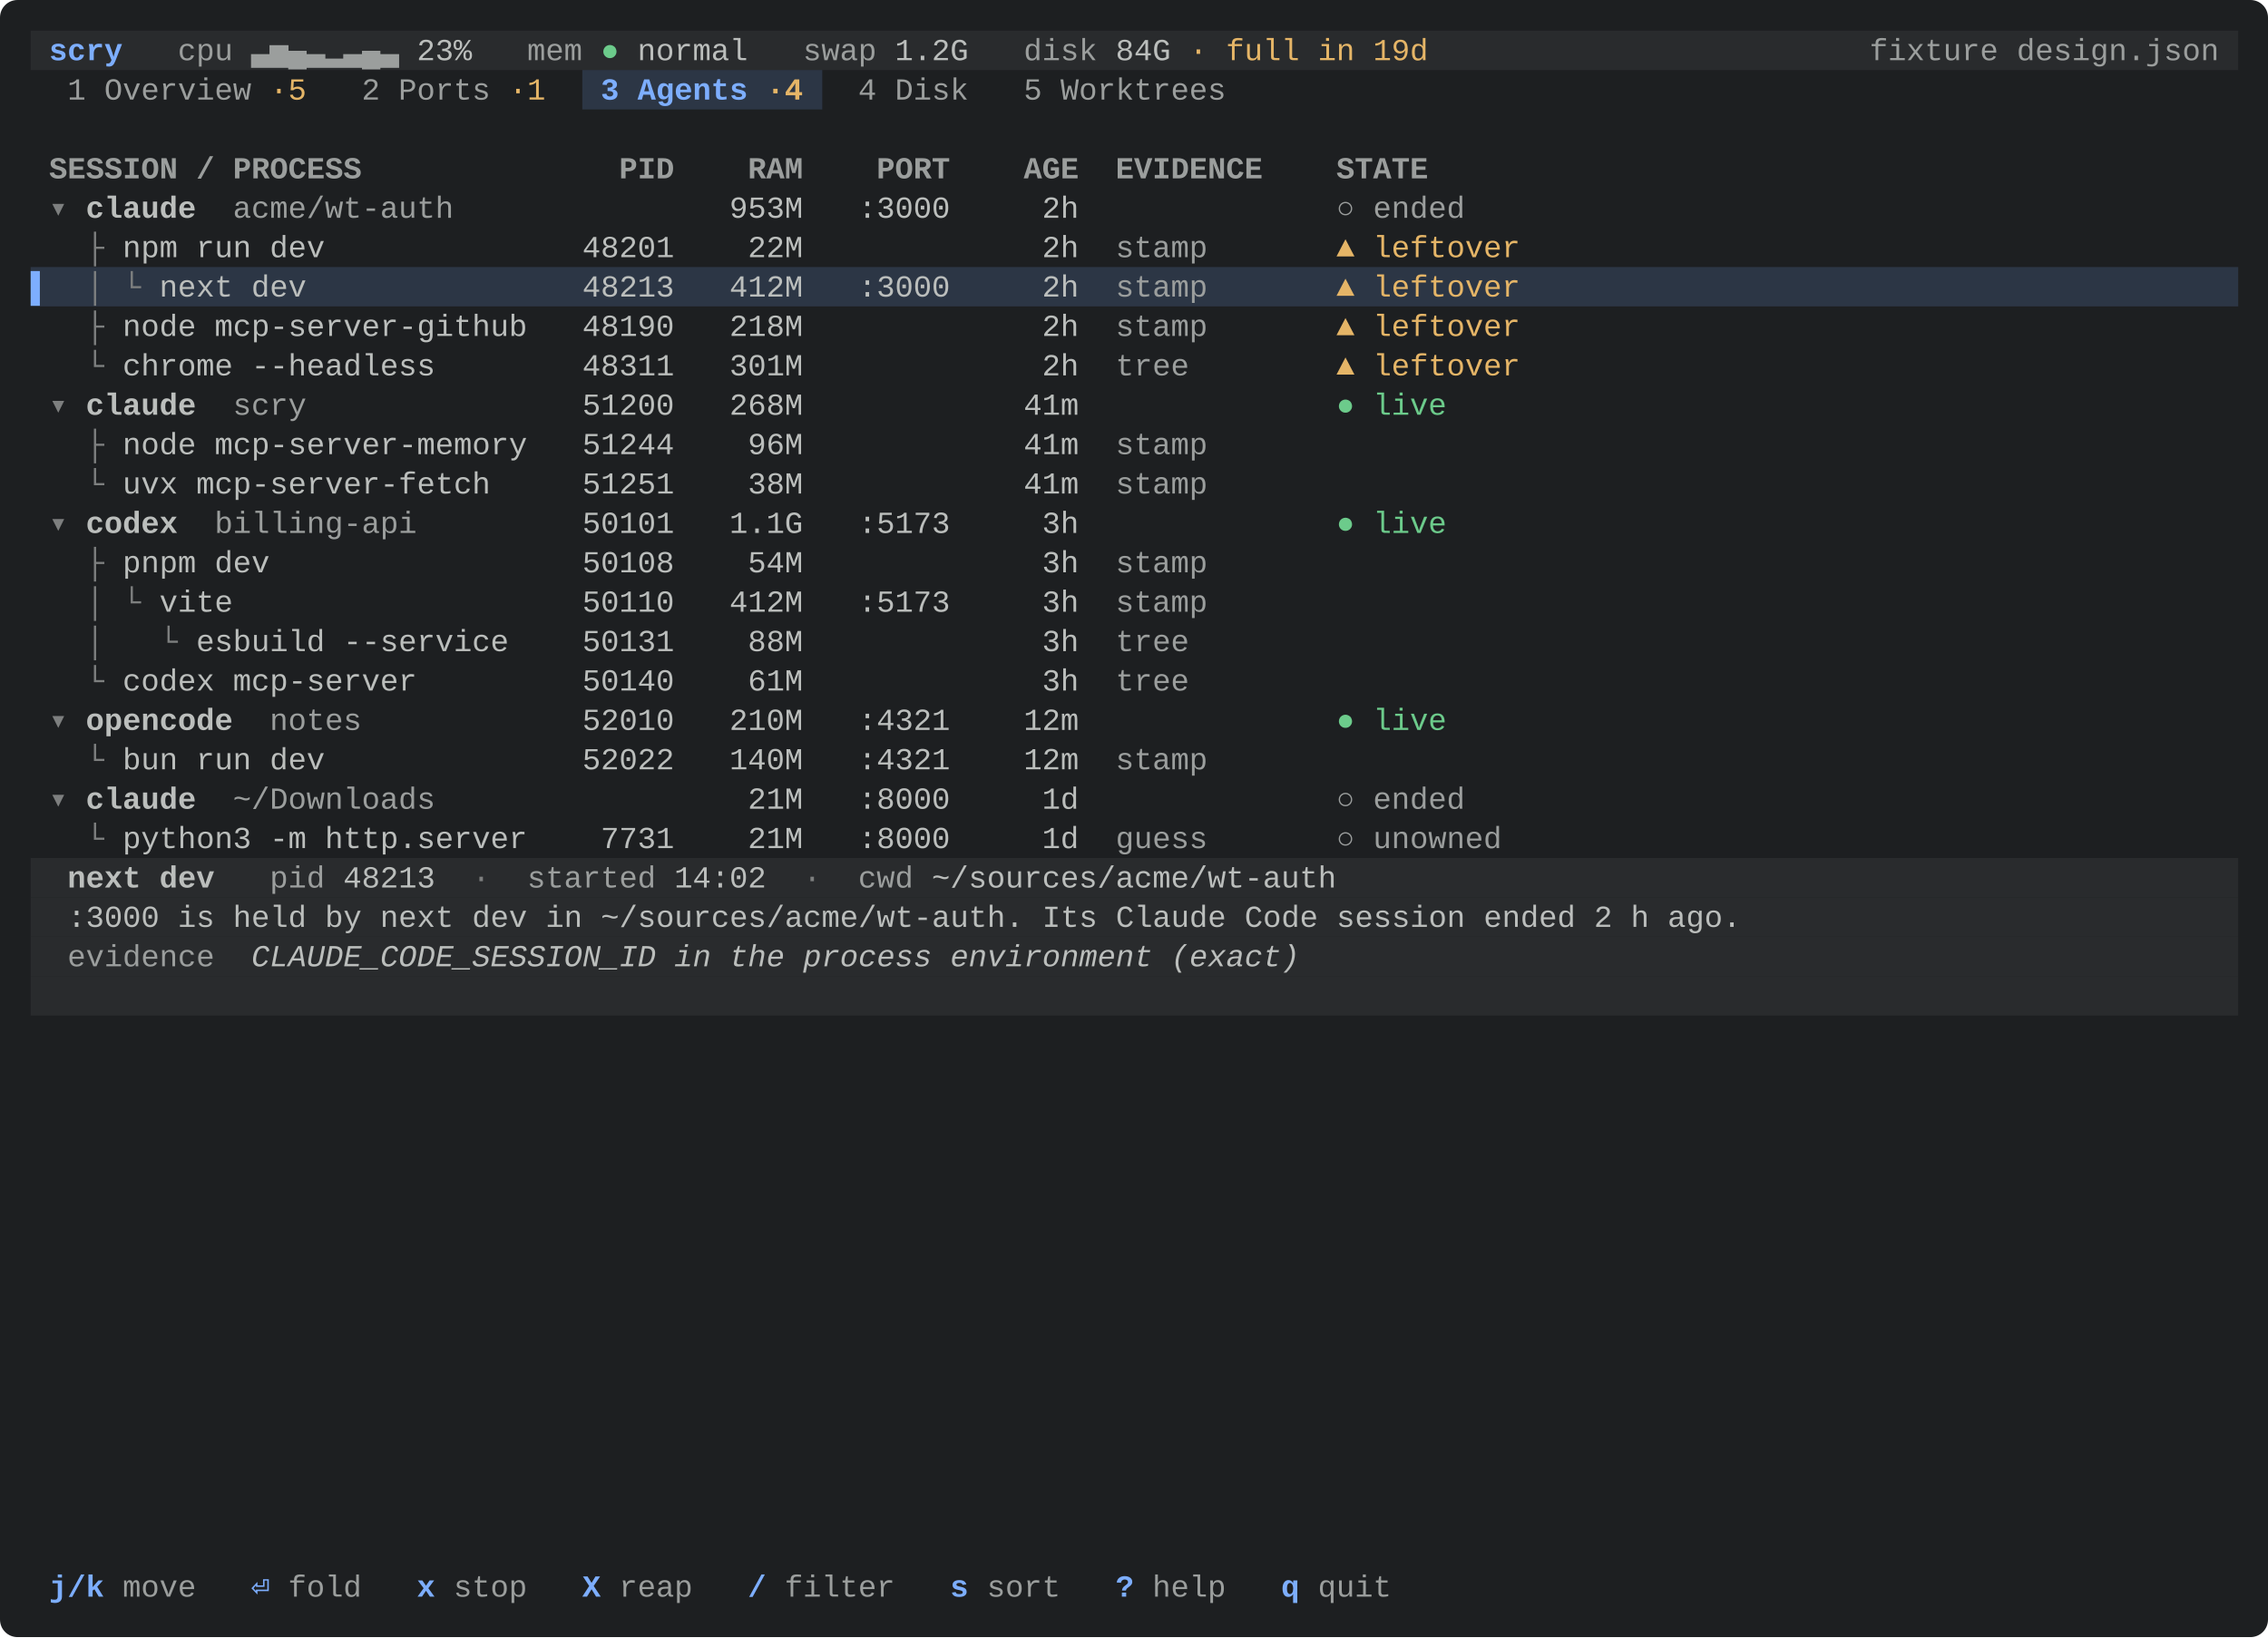
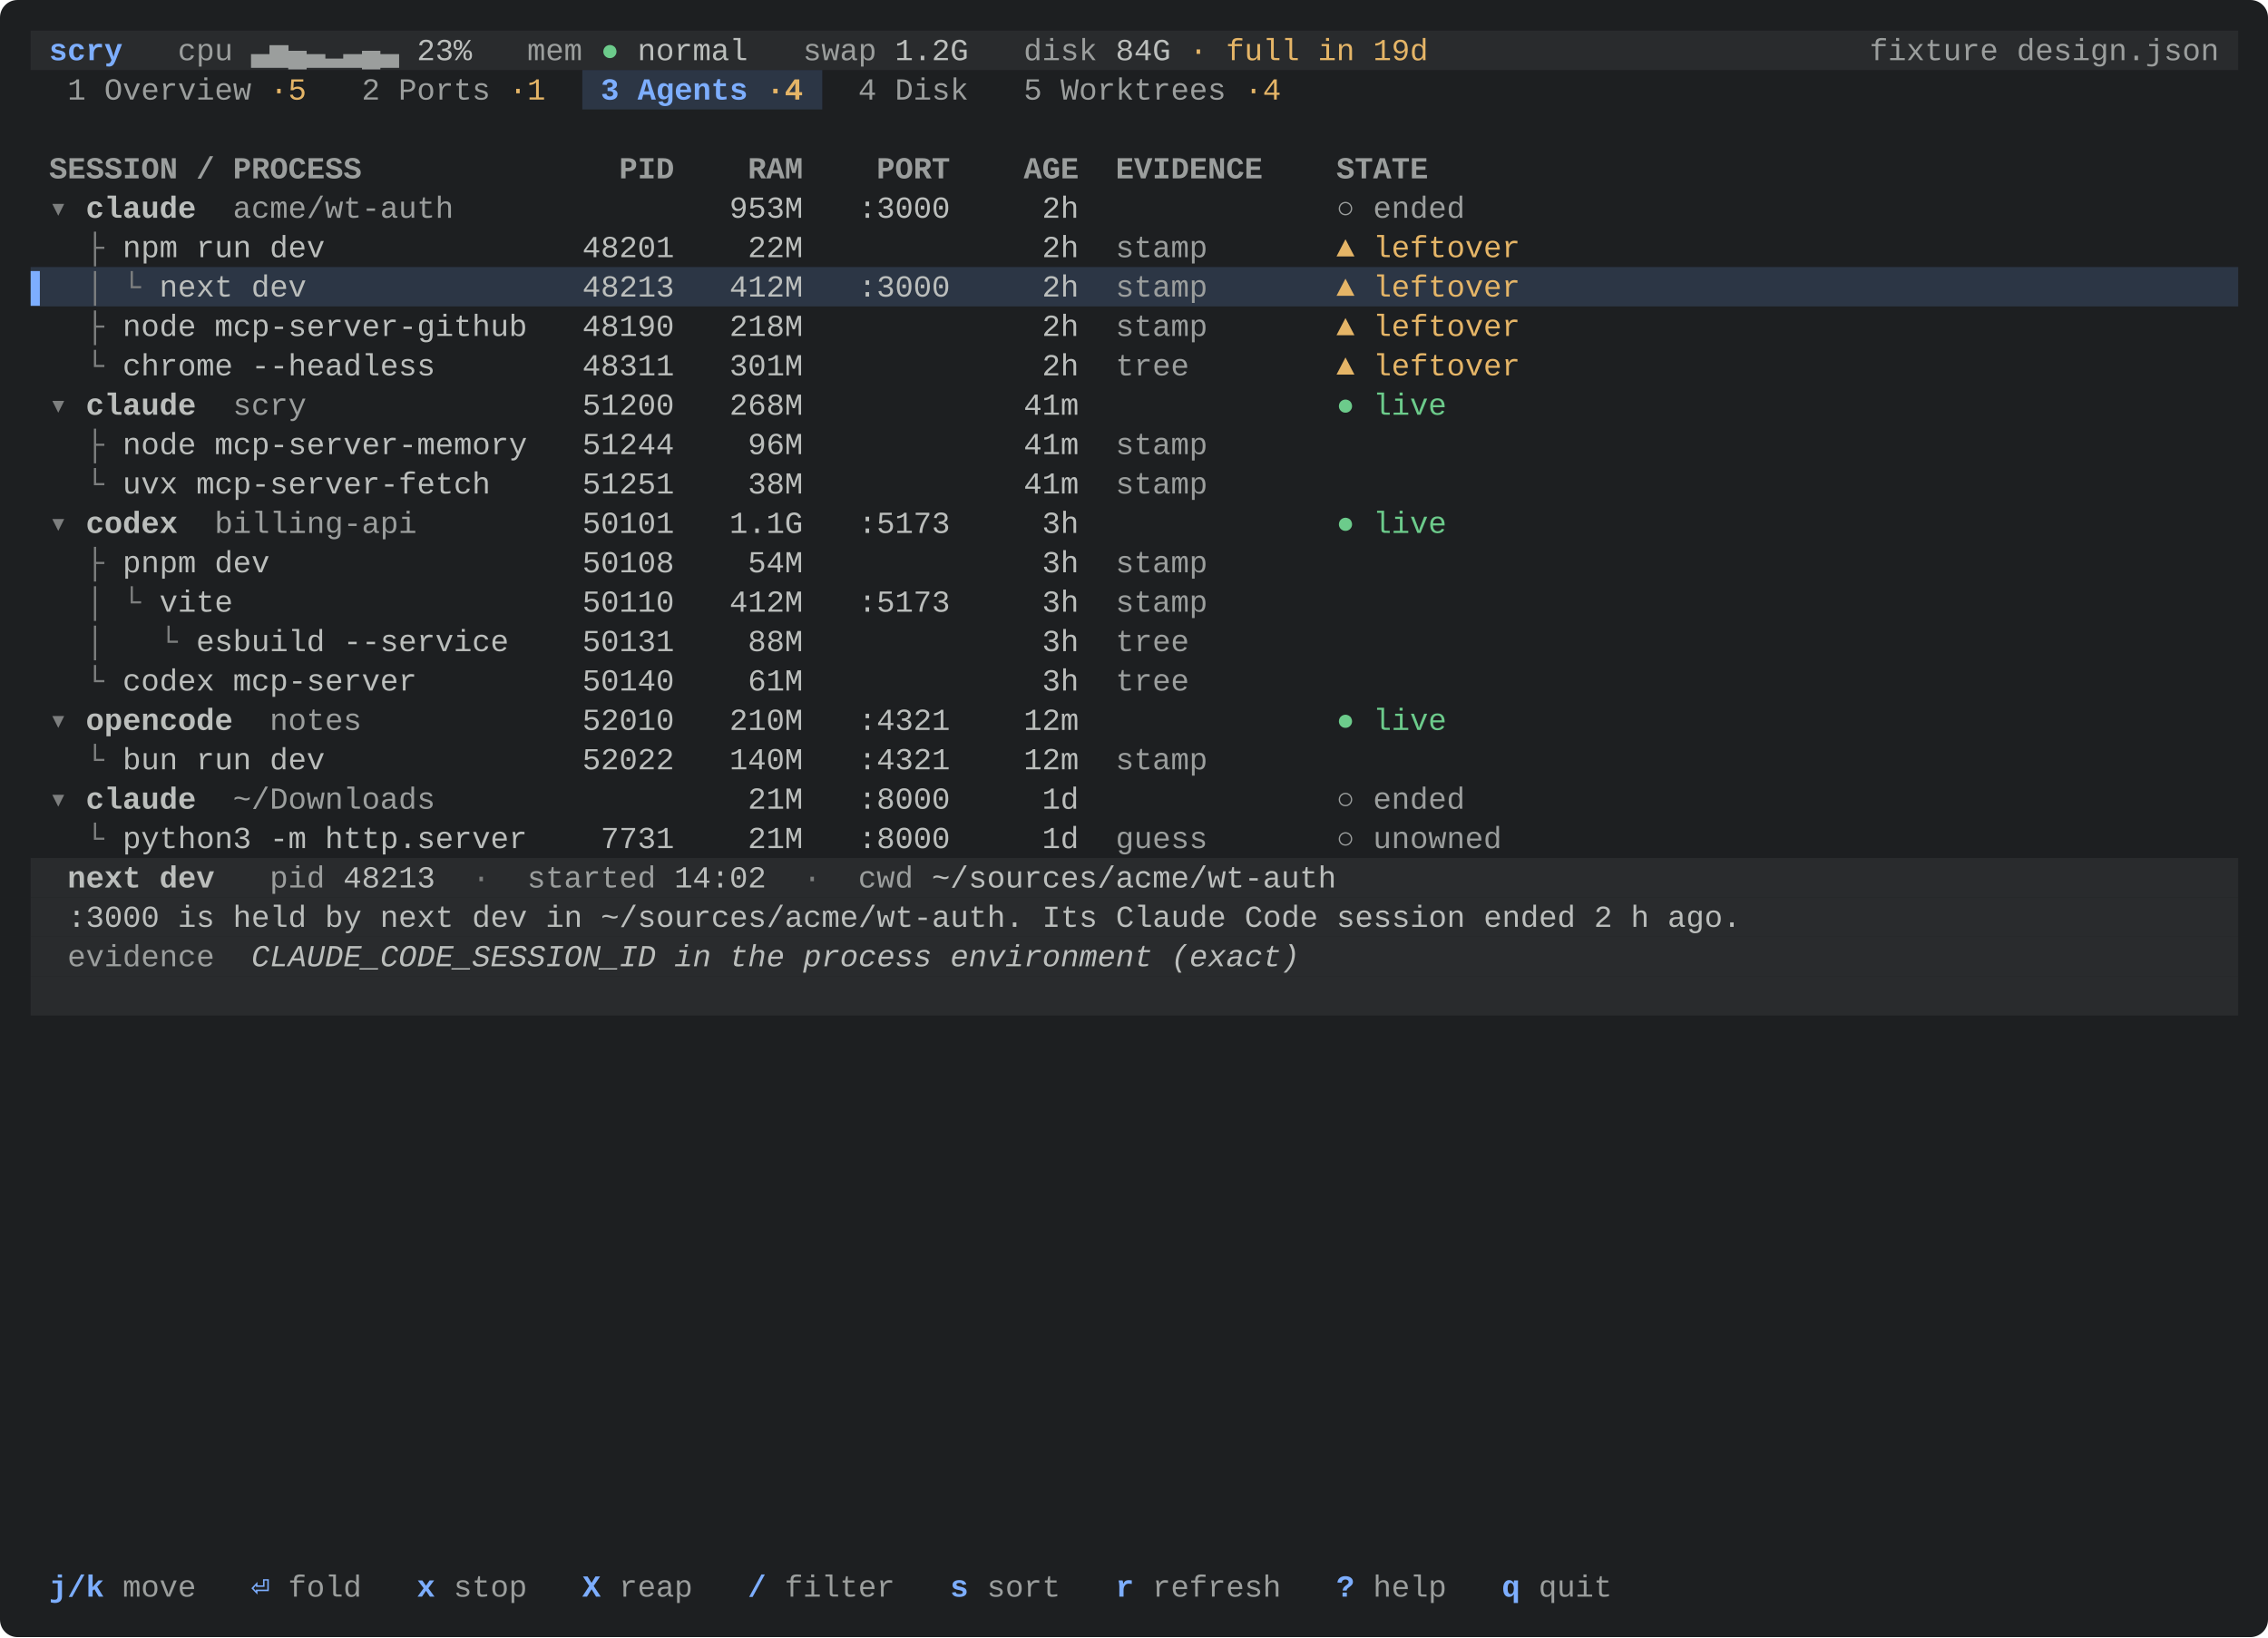
<svg xmlns="http://www.w3.org/2000/svg" width="1036" height="748" viewBox="0 0 1036 748">
  <style>text{font-family:ui-monospace,SFMono-Regular,"SF Mono",Menlo,Consolas,"Liberation Mono","DejaVu Sans Mono",monospace;font-size:14px;white-space:pre}</style>
  <rect width="1036" height="748" rx="8" fill="#1d1f21" />
  <g transform="translate(14 14)">
    <rect x="0.0" y="0" width="1008.4" height="18" fill="#292b2d" />
    <text x="8.4" y="13.5" fill="#7daeff" textLength="33.6" lengthAdjust="spacingAndGlyphs" xml:space="preserve" font-weight="700">scry</text>
    <text x="67.2" y="13.5" fill="#9b9e9d" textLength="100.8" lengthAdjust="spacingAndGlyphs" xml:space="preserve">cpu ▃▅▄▃▂▃▄▃</text>
    <text x="176.4" y="13.5" fill="#bbbebc" textLength="25.2" lengthAdjust="spacingAndGlyphs" xml:space="preserve">23%</text>
    <text x="226.8" y="13.5" fill="#9b9e9d" textLength="25.2" lengthAdjust="spacingAndGlyphs" xml:space="preserve">mem</text>
    <text x="260.4" y="13.5" fill="#6ccb8b" textLength="8.4" lengthAdjust="spacingAndGlyphs" xml:space="preserve">●</text>
    <text x="277.2" y="13.5" fill="#bbbebc" textLength="50.4" lengthAdjust="spacingAndGlyphs" xml:space="preserve">normal</text>
    <text x="352.8" y="13.5" fill="#9b9e9d" textLength="33.6" lengthAdjust="spacingAndGlyphs" xml:space="preserve">swap</text>
    <text x="394.8" y="13.5" fill="#bbbebc" textLength="33.6" lengthAdjust="spacingAndGlyphs" xml:space="preserve">1.2G</text>
    <text x="453.6" y="13.5" fill="#9b9e9d" textLength="33.6" lengthAdjust="spacingAndGlyphs" xml:space="preserve">disk</text>
    <text x="495.6" y="13.5" fill="#bbbebc" textLength="25.2" lengthAdjust="spacingAndGlyphs" xml:space="preserve">84G</text>
    <text x="529.2" y="13.5" fill="#e5b567" textLength="109.2" lengthAdjust="spacingAndGlyphs" xml:space="preserve">· full in 19d</text>
    <text x="840.0" y="13.5" fill="#9b9e9d" textLength="159.6" lengthAdjust="spacingAndGlyphs" xml:space="preserve">fixture design.json</text>
    <rect x="252.0" y="18" width="109.6" height="18" fill="#2c3645" />
    <text x="16.8" y="31.5" fill="#9b9e9d" textLength="84.0" lengthAdjust="spacingAndGlyphs" xml:space="preserve">1 Overview</text>
    <text x="109.2" y="31.5" fill="#e5b567" textLength="16.8" lengthAdjust="spacingAndGlyphs" xml:space="preserve">·5</text>
    <text x="151.2" y="31.5" fill="#9b9e9d" textLength="58.8" lengthAdjust="spacingAndGlyphs" xml:space="preserve">2 Ports</text>
    <text x="218.4" y="31.5" fill="#e5b567" textLength="16.8" lengthAdjust="spacingAndGlyphs" xml:space="preserve">·1</text>
    <text x="260.4" y="31.5" fill="#7daeff" textLength="67.2" lengthAdjust="spacingAndGlyphs" xml:space="preserve" font-weight="700">3 Agents</text>
    <text x="336.0" y="31.5" fill="#e5b567" textLength="16.8" lengthAdjust="spacingAndGlyphs" xml:space="preserve" font-weight="700">·4</text>
    <text x="378.0" y="31.5" fill="#9b9e9d" textLength="50.4" lengthAdjust="spacingAndGlyphs" xml:space="preserve">4 Disk</text>
    <text x="453.6" y="31.5" fill="#9b9e9d" textLength="92.4" lengthAdjust="spacingAndGlyphs" xml:space="preserve">5 Worktrees</text>
+     <text x="554.4" y="31.5" fill="#e5b567" textLength="16.8" lengthAdjust="spacingAndGlyphs" xml:space="preserve">·4</text>
    <text x="8.4" y="67.5" fill="#9b9e9d" textLength="142.8" lengthAdjust="spacingAndGlyphs" xml:space="preserve" font-weight="700">SESSION / PROCESS</text>
    <text x="268.8" y="67.5" fill="#9b9e9d" textLength="25.2" lengthAdjust="spacingAndGlyphs" xml:space="preserve" font-weight="700">PID</text>
    <text x="327.6" y="67.5" fill="#9b9e9d" textLength="25.2" lengthAdjust="spacingAndGlyphs" xml:space="preserve" font-weight="700">RAM</text>
    <text x="386.4" y="67.5" fill="#9b9e9d" textLength="33.6" lengthAdjust="spacingAndGlyphs" xml:space="preserve" font-weight="700">PORT</text>
    <text x="453.6" y="67.5" fill="#9b9e9d" textLength="25.2" lengthAdjust="spacingAndGlyphs" xml:space="preserve" font-weight="700">AGE</text>
    <text x="495.6" y="67.5" fill="#9b9e9d" textLength="67.2" lengthAdjust="spacingAndGlyphs" xml:space="preserve" font-weight="700">EVIDENCE</text>
    <text x="596.4" y="67.5" fill="#9b9e9d" textLength="42.0" lengthAdjust="spacingAndGlyphs" xml:space="preserve" font-weight="700">STATE</text>
    <text x="8.4" y="85.5" fill="#7d7f7f" textLength="8.4" lengthAdjust="spacingAndGlyphs" xml:space="preserve">▾</text>
    <text x="25.2" y="85.5" fill="#bbbebc" textLength="50.4" lengthAdjust="spacingAndGlyphs" xml:space="preserve" font-weight="700">claude</text>
    <text x="92.4" y="85.5" fill="#9b9e9d" textLength="100.8" lengthAdjust="spacingAndGlyphs" xml:space="preserve">acme/wt-auth</text>
    <text x="319.2" y="85.5" fill="#bbbebc" textLength="33.6" lengthAdjust="spacingAndGlyphs" xml:space="preserve">953M</text>
    <text x="378.0" y="85.5" fill="#bbbebc" textLength="42.0" lengthAdjust="spacingAndGlyphs" xml:space="preserve">:3000</text>
    <text x="462.0" y="85.5" fill="#bbbebc" textLength="16.8" lengthAdjust="spacingAndGlyphs" xml:space="preserve">2h</text>
    <text x="596.4" y="85.5" fill="#9b9e9d" textLength="58.8" lengthAdjust="spacingAndGlyphs" xml:space="preserve">○ ended</text>
    <text x="25.2" y="103.5" fill="#7d7f7f" textLength="8.4" lengthAdjust="spacingAndGlyphs" xml:space="preserve">├</text>
    <text x="42.0" y="103.5" fill="#bbbebc" textLength="92.4" lengthAdjust="spacingAndGlyphs" xml:space="preserve">npm run dev</text>
    <text x="252.0" y="103.5" fill="#bbbebc" textLength="42.0" lengthAdjust="spacingAndGlyphs" xml:space="preserve">48201</text>
    <text x="327.6" y="103.5" fill="#bbbebc" textLength="25.2" lengthAdjust="spacingAndGlyphs" xml:space="preserve">22M</text>
    <text x="462.0" y="103.5" fill="#bbbebc" textLength="16.8" lengthAdjust="spacingAndGlyphs" xml:space="preserve">2h</text>
    <text x="495.6" y="103.5" fill="#9b9e9d" textLength="42.0" lengthAdjust="spacingAndGlyphs" xml:space="preserve">stamp</text>
    <text x="596.4" y="103.5" fill="#e5b567" textLength="84.0" lengthAdjust="spacingAndGlyphs" xml:space="preserve">▲ leftover</text>
    <rect x="0.0" y="108" width="1008.4" height="18" fill="#2c3645" />
    <text x="0.0" y="121.5" fill="#7daeff" textLength="8.4" lengthAdjust="spacingAndGlyphs" xml:space="preserve">▌</text>
    <text x="25.2" y="121.5" fill="#7d7f7f" textLength="25.2" lengthAdjust="spacingAndGlyphs" xml:space="preserve">│ └</text>
    <text x="58.8" y="121.5" fill="#bbbebc" textLength="67.2" lengthAdjust="spacingAndGlyphs" xml:space="preserve">next dev</text>
    <text x="252.0" y="121.5" fill="#bbbebc" textLength="42.0" lengthAdjust="spacingAndGlyphs" xml:space="preserve">48213</text>
    <text x="319.2" y="121.5" fill="#bbbebc" textLength="33.6" lengthAdjust="spacingAndGlyphs" xml:space="preserve">412M</text>
    <text x="378.0" y="121.5" fill="#bbbebc" textLength="42.0" lengthAdjust="spacingAndGlyphs" xml:space="preserve">:3000</text>
    <text x="462.0" y="121.5" fill="#bbbebc" textLength="16.8" lengthAdjust="spacingAndGlyphs" xml:space="preserve">2h</text>
    <text x="495.6" y="121.5" fill="#9b9e9d" textLength="42.0" lengthAdjust="spacingAndGlyphs" xml:space="preserve">stamp</text>
    <text x="596.4" y="121.5" fill="#e5b567" textLength="84.0" lengthAdjust="spacingAndGlyphs" xml:space="preserve">▲ leftover</text>
    <text x="25.2" y="139.5" fill="#7d7f7f" textLength="8.4" lengthAdjust="spacingAndGlyphs" xml:space="preserve">├</text>
    <text x="42.0" y="139.5" fill="#bbbebc" textLength="184.8" lengthAdjust="spacingAndGlyphs" xml:space="preserve">node mcp-server-github</text>
    <text x="252.0" y="139.5" fill="#bbbebc" textLength="42.0" lengthAdjust="spacingAndGlyphs" xml:space="preserve">48190</text>
    <text x="319.2" y="139.5" fill="#bbbebc" textLength="33.6" lengthAdjust="spacingAndGlyphs" xml:space="preserve">218M</text>
    <text x="462.0" y="139.5" fill="#bbbebc" textLength="16.8" lengthAdjust="spacingAndGlyphs" xml:space="preserve">2h</text>
    <text x="495.6" y="139.5" fill="#9b9e9d" textLength="42.0" lengthAdjust="spacingAndGlyphs" xml:space="preserve">stamp</text>
    <text x="596.4" y="139.5" fill="#e5b567" textLength="84.0" lengthAdjust="spacingAndGlyphs" xml:space="preserve">▲ leftover</text>
    <text x="25.2" y="157.5" fill="#7d7f7f" textLength="8.4" lengthAdjust="spacingAndGlyphs" xml:space="preserve">└</text>
    <text x="42.0" y="157.5" fill="#bbbebc" textLength="142.8" lengthAdjust="spacingAndGlyphs" xml:space="preserve">chrome --headless</text>
    <text x="252.0" y="157.5" fill="#bbbebc" textLength="42.0" lengthAdjust="spacingAndGlyphs" xml:space="preserve">48311</text>
    <text x="319.2" y="157.5" fill="#bbbebc" textLength="33.6" lengthAdjust="spacingAndGlyphs" xml:space="preserve">301M</text>
    <text x="462.0" y="157.5" fill="#bbbebc" textLength="16.8" lengthAdjust="spacingAndGlyphs" xml:space="preserve">2h</text>
    <text x="495.6" y="157.5" fill="#9b9e9d" textLength="33.6" lengthAdjust="spacingAndGlyphs" xml:space="preserve">tree</text>
    <text x="596.4" y="157.5" fill="#e5b567" textLength="84.0" lengthAdjust="spacingAndGlyphs" xml:space="preserve">▲ leftover</text>
    <text x="8.4" y="175.5" fill="#7d7f7f" textLength="8.4" lengthAdjust="spacingAndGlyphs" xml:space="preserve">▾</text>
    <text x="25.2" y="175.5" fill="#bbbebc" textLength="50.4" lengthAdjust="spacingAndGlyphs" xml:space="preserve" font-weight="700">claude</text>
    <text x="92.4" y="175.5" fill="#9b9e9d" textLength="33.6" lengthAdjust="spacingAndGlyphs" xml:space="preserve">scry</text>
    <text x="252.0" y="175.5" fill="#bbbebc" textLength="42.0" lengthAdjust="spacingAndGlyphs" xml:space="preserve">51200</text>
    <text x="319.2" y="175.5" fill="#bbbebc" textLength="33.6" lengthAdjust="spacingAndGlyphs" xml:space="preserve">268M</text>
    <text x="453.6" y="175.5" fill="#bbbebc" textLength="25.2" lengthAdjust="spacingAndGlyphs" xml:space="preserve">41m</text>
    <text x="596.4" y="175.5" fill="#6ccb8b" textLength="50.4" lengthAdjust="spacingAndGlyphs" xml:space="preserve">● live</text>
    <text x="25.2" y="193.5" fill="#7d7f7f" textLength="8.4" lengthAdjust="spacingAndGlyphs" xml:space="preserve">├</text>
    <text x="42.0" y="193.5" fill="#bbbebc" textLength="184.8" lengthAdjust="spacingAndGlyphs" xml:space="preserve">node mcp-server-memory</text>
    <text x="252.0" y="193.5" fill="#bbbebc" textLength="42.0" lengthAdjust="spacingAndGlyphs" xml:space="preserve">51244</text>
    <text x="327.6" y="193.5" fill="#bbbebc" textLength="25.2" lengthAdjust="spacingAndGlyphs" xml:space="preserve">96M</text>
    <text x="453.6" y="193.5" fill="#bbbebc" textLength="25.2" lengthAdjust="spacingAndGlyphs" xml:space="preserve">41m</text>
    <text x="495.6" y="193.5" fill="#9b9e9d" textLength="42.0" lengthAdjust="spacingAndGlyphs" xml:space="preserve">stamp</text>
    <text x="25.2" y="211.5" fill="#7d7f7f" textLength="8.4" lengthAdjust="spacingAndGlyphs" xml:space="preserve">└</text>
    <text x="42.0" y="211.5" fill="#bbbebc" textLength="168.0" lengthAdjust="spacingAndGlyphs" xml:space="preserve">uvx mcp-server-fetch</text>
    <text x="252.0" y="211.5" fill="#bbbebc" textLength="42.0" lengthAdjust="spacingAndGlyphs" xml:space="preserve">51251</text>
    <text x="327.6" y="211.5" fill="#bbbebc" textLength="25.2" lengthAdjust="spacingAndGlyphs" xml:space="preserve">38M</text>
    <text x="453.6" y="211.5" fill="#bbbebc" textLength="25.2" lengthAdjust="spacingAndGlyphs" xml:space="preserve">41m</text>
    <text x="495.6" y="211.5" fill="#9b9e9d" textLength="42.0" lengthAdjust="spacingAndGlyphs" xml:space="preserve">stamp</text>
    <text x="8.4" y="229.5" fill="#7d7f7f" textLength="8.4" lengthAdjust="spacingAndGlyphs" xml:space="preserve">▾</text>
    <text x="25.2" y="229.5" fill="#bbbebc" textLength="42.0" lengthAdjust="spacingAndGlyphs" xml:space="preserve" font-weight="700">codex</text>
    <text x="84.0" y="229.5" fill="#9b9e9d" textLength="92.4" lengthAdjust="spacingAndGlyphs" xml:space="preserve">billing-api</text>
    <text x="252.0" y="229.5" fill="#bbbebc" textLength="42.0" lengthAdjust="spacingAndGlyphs" xml:space="preserve">50101</text>
    <text x="319.2" y="229.5" fill="#bbbebc" textLength="33.6" lengthAdjust="spacingAndGlyphs" xml:space="preserve">1.1G</text>
    <text x="378.0" y="229.5" fill="#bbbebc" textLength="42.0" lengthAdjust="spacingAndGlyphs" xml:space="preserve">:5173</text>
    <text x="462.0" y="229.5" fill="#bbbebc" textLength="16.8" lengthAdjust="spacingAndGlyphs" xml:space="preserve">3h</text>
    <text x="596.4" y="229.5" fill="#6ccb8b" textLength="50.4" lengthAdjust="spacingAndGlyphs" xml:space="preserve">● live</text>
    <text x="25.2" y="247.5" fill="#7d7f7f" textLength="8.4" lengthAdjust="spacingAndGlyphs" xml:space="preserve">├</text>
    <text x="42.0" y="247.5" fill="#bbbebc" textLength="67.2" lengthAdjust="spacingAndGlyphs" xml:space="preserve">pnpm dev</text>
    <text x="252.0" y="247.5" fill="#bbbebc" textLength="42.0" lengthAdjust="spacingAndGlyphs" xml:space="preserve">50108</text>
    <text x="327.6" y="247.5" fill="#bbbebc" textLength="25.2" lengthAdjust="spacingAndGlyphs" xml:space="preserve">54M</text>
    <text x="462.0" y="247.5" fill="#bbbebc" textLength="16.8" lengthAdjust="spacingAndGlyphs" xml:space="preserve">3h</text>
    <text x="495.6" y="247.5" fill="#9b9e9d" textLength="42.0" lengthAdjust="spacingAndGlyphs" xml:space="preserve">stamp</text>
    <text x="25.2" y="265.5" fill="#7d7f7f" textLength="25.2" lengthAdjust="spacingAndGlyphs" xml:space="preserve">│ └</text>
    <text x="58.8" y="265.5" fill="#bbbebc" textLength="33.6" lengthAdjust="spacingAndGlyphs" xml:space="preserve">vite</text>
    <text x="252.0" y="265.5" fill="#bbbebc" textLength="42.0" lengthAdjust="spacingAndGlyphs" xml:space="preserve">50110</text>
    <text x="319.2" y="265.5" fill="#bbbebc" textLength="33.6" lengthAdjust="spacingAndGlyphs" xml:space="preserve">412M</text>
    <text x="378.0" y="265.5" fill="#bbbebc" textLength="42.0" lengthAdjust="spacingAndGlyphs" xml:space="preserve">:5173</text>
    <text x="462.0" y="265.5" fill="#bbbebc" textLength="16.8" lengthAdjust="spacingAndGlyphs" xml:space="preserve">3h</text>
    <text x="495.6" y="265.5" fill="#9b9e9d" textLength="42.0" lengthAdjust="spacingAndGlyphs" xml:space="preserve">stamp</text>
    <text x="25.2" y="283.5" fill="#7d7f7f" textLength="8.4" lengthAdjust="spacingAndGlyphs" xml:space="preserve">│</text>
    <text x="58.8" y="283.5" fill="#7d7f7f" textLength="8.4" lengthAdjust="spacingAndGlyphs" xml:space="preserve">└</text>
    <text x="75.6" y="283.5" fill="#bbbebc" textLength="142.8" lengthAdjust="spacingAndGlyphs" xml:space="preserve">esbuild --service</text>
    <text x="252.0" y="283.5" fill="#bbbebc" textLength="42.0" lengthAdjust="spacingAndGlyphs" xml:space="preserve">50131</text>
    <text x="327.6" y="283.5" fill="#bbbebc" textLength="25.2" lengthAdjust="spacingAndGlyphs" xml:space="preserve">88M</text>
    <text x="462.0" y="283.5" fill="#bbbebc" textLength="16.8" lengthAdjust="spacingAndGlyphs" xml:space="preserve">3h</text>
    <text x="495.6" y="283.5" fill="#9b9e9d" textLength="33.6" lengthAdjust="spacingAndGlyphs" xml:space="preserve">tree</text>
    <text x="25.2" y="301.5" fill="#7d7f7f" textLength="8.4" lengthAdjust="spacingAndGlyphs" xml:space="preserve">└</text>
    <text x="42.0" y="301.5" fill="#bbbebc" textLength="134.4" lengthAdjust="spacingAndGlyphs" xml:space="preserve">codex mcp-server</text>
    <text x="252.0" y="301.5" fill="#bbbebc" textLength="42.0" lengthAdjust="spacingAndGlyphs" xml:space="preserve">50140</text>
    <text x="327.6" y="301.5" fill="#bbbebc" textLength="25.2" lengthAdjust="spacingAndGlyphs" xml:space="preserve">61M</text>
    <text x="462.0" y="301.5" fill="#bbbebc" textLength="16.8" lengthAdjust="spacingAndGlyphs" xml:space="preserve">3h</text>
    <text x="495.6" y="301.5" fill="#9b9e9d" textLength="33.6" lengthAdjust="spacingAndGlyphs" xml:space="preserve">tree</text>
    <text x="8.4" y="319.5" fill="#7d7f7f" textLength="8.4" lengthAdjust="spacingAndGlyphs" xml:space="preserve">▾</text>
    <text x="25.2" y="319.5" fill="#bbbebc" textLength="67.2" lengthAdjust="spacingAndGlyphs" xml:space="preserve" font-weight="700">opencode</text>
    <text x="109.2" y="319.5" fill="#9b9e9d" textLength="42.0" lengthAdjust="spacingAndGlyphs" xml:space="preserve">notes</text>
    <text x="252.0" y="319.5" fill="#bbbebc" textLength="42.0" lengthAdjust="spacingAndGlyphs" xml:space="preserve">52010</text>
    <text x="319.2" y="319.5" fill="#bbbebc" textLength="33.6" lengthAdjust="spacingAndGlyphs" xml:space="preserve">210M</text>
    <text x="378.0" y="319.5" fill="#bbbebc" textLength="42.0" lengthAdjust="spacingAndGlyphs" xml:space="preserve">:4321</text>
    <text x="453.6" y="319.5" fill="#bbbebc" textLength="25.2" lengthAdjust="spacingAndGlyphs" xml:space="preserve">12m</text>
    <text x="596.4" y="319.5" fill="#6ccb8b" textLength="50.4" lengthAdjust="spacingAndGlyphs" xml:space="preserve">● live</text>
    <text x="25.2" y="337.5" fill="#7d7f7f" textLength="8.4" lengthAdjust="spacingAndGlyphs" xml:space="preserve">└</text>
    <text x="42.0" y="337.5" fill="#bbbebc" textLength="92.4" lengthAdjust="spacingAndGlyphs" xml:space="preserve">bun run dev</text>
    <text x="252.0" y="337.5" fill="#bbbebc" textLength="42.0" lengthAdjust="spacingAndGlyphs" xml:space="preserve">52022</text>
    <text x="319.2" y="337.5" fill="#bbbebc" textLength="33.6" lengthAdjust="spacingAndGlyphs" xml:space="preserve">140M</text>
    <text x="378.0" y="337.5" fill="#bbbebc" textLength="42.0" lengthAdjust="spacingAndGlyphs" xml:space="preserve">:4321</text>
    <text x="453.6" y="337.5" fill="#bbbebc" textLength="25.2" lengthAdjust="spacingAndGlyphs" xml:space="preserve">12m</text>
    <text x="495.6" y="337.5" fill="#9b9e9d" textLength="42.0" lengthAdjust="spacingAndGlyphs" xml:space="preserve">stamp</text>
    <text x="8.4" y="355.5" fill="#7d7f7f" textLength="8.4" lengthAdjust="spacingAndGlyphs" xml:space="preserve">▾</text>
    <text x="25.2" y="355.5" fill="#bbbebc" textLength="50.4" lengthAdjust="spacingAndGlyphs" xml:space="preserve" font-weight="700">claude</text>
    <text x="92.4" y="355.5" fill="#9b9e9d" textLength="92.4" lengthAdjust="spacingAndGlyphs" xml:space="preserve">~/Downloads</text>
    <text x="327.6" y="355.5" fill="#bbbebc" textLength="25.2" lengthAdjust="spacingAndGlyphs" xml:space="preserve">21M</text>
    <text x="378.0" y="355.5" fill="#bbbebc" textLength="42.0" lengthAdjust="spacingAndGlyphs" xml:space="preserve">:8000</text>
    <text x="462.0" y="355.5" fill="#bbbebc" textLength="16.8" lengthAdjust="spacingAndGlyphs" xml:space="preserve">1d</text>
    <text x="596.4" y="355.5" fill="#9b9e9d" textLength="58.8" lengthAdjust="spacingAndGlyphs" xml:space="preserve">○ ended</text>
    <text x="25.2" y="373.5" fill="#7d7f7f" textLength="8.4" lengthAdjust="spacingAndGlyphs" xml:space="preserve">└</text>
    <text x="42.0" y="373.5" fill="#bbbebc" textLength="184.8" lengthAdjust="spacingAndGlyphs" xml:space="preserve">python3 -m http.server</text>
    <text x="260.4" y="373.5" fill="#bbbebc" textLength="33.6" lengthAdjust="spacingAndGlyphs" xml:space="preserve">7731</text>
    <text x="327.6" y="373.5" fill="#bbbebc" textLength="25.2" lengthAdjust="spacingAndGlyphs" xml:space="preserve">21M</text>
    <text x="378.0" y="373.5" fill="#bbbebc" textLength="42.0" lengthAdjust="spacingAndGlyphs" xml:space="preserve">:8000</text>
    <text x="462.0" y="373.5" fill="#bbbebc" textLength="16.8" lengthAdjust="spacingAndGlyphs" xml:space="preserve">1d</text>
    <text x="495.6" y="373.5" fill="#9b9e9d" textLength="42.0" lengthAdjust="spacingAndGlyphs" xml:space="preserve">guess</text>
    <text x="596.4" y="373.5" fill="#9b9e9d" textLength="75.6" lengthAdjust="spacingAndGlyphs" xml:space="preserve">○ unowned</text>
    <rect x="0.0" y="378" width="1008.4" height="18" fill="#292b2d" />
    <text x="16.8" y="391.5" fill="#bbbebc" textLength="67.2" lengthAdjust="spacingAndGlyphs" xml:space="preserve" font-weight="700">next dev</text>
    <text x="109.2" y="391.5" fill="#9b9e9d" textLength="25.2" lengthAdjust="spacingAndGlyphs" xml:space="preserve">pid</text>
    <text x="142.8" y="391.5" fill="#bbbebc" textLength="42.0" lengthAdjust="spacingAndGlyphs" xml:space="preserve">48213</text>
    <text x="201.6" y="391.5" fill="#7d7f7f" textLength="8.4" lengthAdjust="spacingAndGlyphs" xml:space="preserve">·</text>
    <text x="226.8" y="391.5" fill="#9b9e9d" textLength="58.8" lengthAdjust="spacingAndGlyphs" xml:space="preserve">started</text>
    <text x="294.0" y="391.5" fill="#bbbebc" textLength="42.0" lengthAdjust="spacingAndGlyphs" xml:space="preserve">14:02</text>
    <text x="352.8" y="391.5" fill="#7d7f7f" textLength="8.4" lengthAdjust="spacingAndGlyphs" xml:space="preserve">·</text>
    <text x="378.0" y="391.5" fill="#9b9e9d" textLength="25.2" lengthAdjust="spacingAndGlyphs" xml:space="preserve">cwd</text>
    <text x="411.6" y="391.5" fill="#bbbebc" textLength="184.8" lengthAdjust="spacingAndGlyphs" xml:space="preserve">~/sources/acme/wt-auth</text>
    <rect x="0.0" y="396" width="1008.4" height="18" fill="#292b2d" />
    <text x="16.8" y="409.5" fill="#bbbebc" textLength="764.4" lengthAdjust="spacingAndGlyphs" xml:space="preserve">:3000 is held by next dev in ~/sources/acme/wt-auth. Its Claude Code session ended 2 h ago.</text>
    <rect x="0.0" y="414" width="1008.4" height="18" fill="#292b2d" />
    <text x="16.8" y="427.5" fill="#9b9e9d" textLength="67.2" lengthAdjust="spacingAndGlyphs" xml:space="preserve">evidence</text>
    <text x="100.8" y="427.5" fill="#bbbebc" textLength="478.8" lengthAdjust="spacingAndGlyphs" xml:space="preserve" font-style="italic">CLAUDE_CODE_SESSION_ID in the process environment (exact)</text>
    <rect x="0.0" y="432" width="1008.4" height="18" fill="#292b2d" />
    <text x="8.4" y="715.5" fill="#7daeff" textLength="25.2" lengthAdjust="spacingAndGlyphs" xml:space="preserve" font-weight="700">j/k</text>
    <text x="42.0" y="715.5" fill="#9b9e9d" textLength="33.6" lengthAdjust="spacingAndGlyphs" xml:space="preserve">move</text>
    <text x="100.8" y="715.5" fill="#7daeff" textLength="8.4" lengthAdjust="spacingAndGlyphs" xml:space="preserve" font-weight="700">⏎</text>
    <text x="117.6" y="715.5" fill="#9b9e9d" textLength="33.6" lengthAdjust="spacingAndGlyphs" xml:space="preserve">fold</text>
    <text x="176.4" y="715.5" fill="#7daeff" textLength="8.4" lengthAdjust="spacingAndGlyphs" xml:space="preserve" font-weight="700">x</text>
    <text x="193.2" y="715.5" fill="#9b9e9d" textLength="33.6" lengthAdjust="spacingAndGlyphs" xml:space="preserve">stop</text>
    <text x="252.0" y="715.5" fill="#7daeff" textLength="8.4" lengthAdjust="spacingAndGlyphs" xml:space="preserve" font-weight="700">X</text>
    <text x="268.8" y="715.5" fill="#9b9e9d" textLength="33.6" lengthAdjust="spacingAndGlyphs" xml:space="preserve">reap</text>
    <text x="327.6" y="715.5" fill="#7daeff" textLength="8.4" lengthAdjust="spacingAndGlyphs" xml:space="preserve" font-weight="700">/</text>
    <text x="344.4" y="715.5" fill="#9b9e9d" textLength="50.4" lengthAdjust="spacingAndGlyphs" xml:space="preserve">filter</text>
    <text x="420.0" y="715.5" fill="#7daeff" textLength="8.4" lengthAdjust="spacingAndGlyphs" xml:space="preserve" font-weight="700">s</text>
    <text x="436.8" y="715.5" fill="#9b9e9d" textLength="33.6" lengthAdjust="spacingAndGlyphs" xml:space="preserve">sort</text>
-     <text x="495.6" y="715.5" fill="#7daeff" textLength="8.4" lengthAdjust="spacingAndGlyphs" xml:space="preserve" font-weight="700">?</text>
-     <text x="512.4" y="715.5" fill="#9b9e9d" textLength="33.6" lengthAdjust="spacingAndGlyphs" xml:space="preserve">help</text>
-     <text x="571.2" y="715.5" fill="#7daeff" textLength="8.4" lengthAdjust="spacingAndGlyphs" xml:space="preserve" font-weight="700">q</text>
-     <text x="588.0" y="715.5" fill="#9b9e9d" textLength="33.6" lengthAdjust="spacingAndGlyphs" xml:space="preserve">quit</text>
+     <text x="495.6" y="715.5" fill="#7daeff" textLength="8.4" lengthAdjust="spacingAndGlyphs" xml:space="preserve" font-weight="700">r</text>
+     <text x="512.4" y="715.5" fill="#9b9e9d" textLength="58.8" lengthAdjust="spacingAndGlyphs" xml:space="preserve">refresh</text>
+     <text x="596.4" y="715.5" fill="#7daeff" textLength="8.4" lengthAdjust="spacingAndGlyphs" xml:space="preserve" font-weight="700">?</text>
+     <text x="613.2" y="715.5" fill="#9b9e9d" textLength="33.6" lengthAdjust="spacingAndGlyphs" xml:space="preserve">help</text>
+     <text x="672.0" y="715.5" fill="#7daeff" textLength="8.4" lengthAdjust="spacingAndGlyphs" xml:space="preserve" font-weight="700">q</text>
+     <text x="688.8" y="715.5" fill="#9b9e9d" textLength="33.6" lengthAdjust="spacingAndGlyphs" xml:space="preserve">quit</text>
  </g>
</svg>
